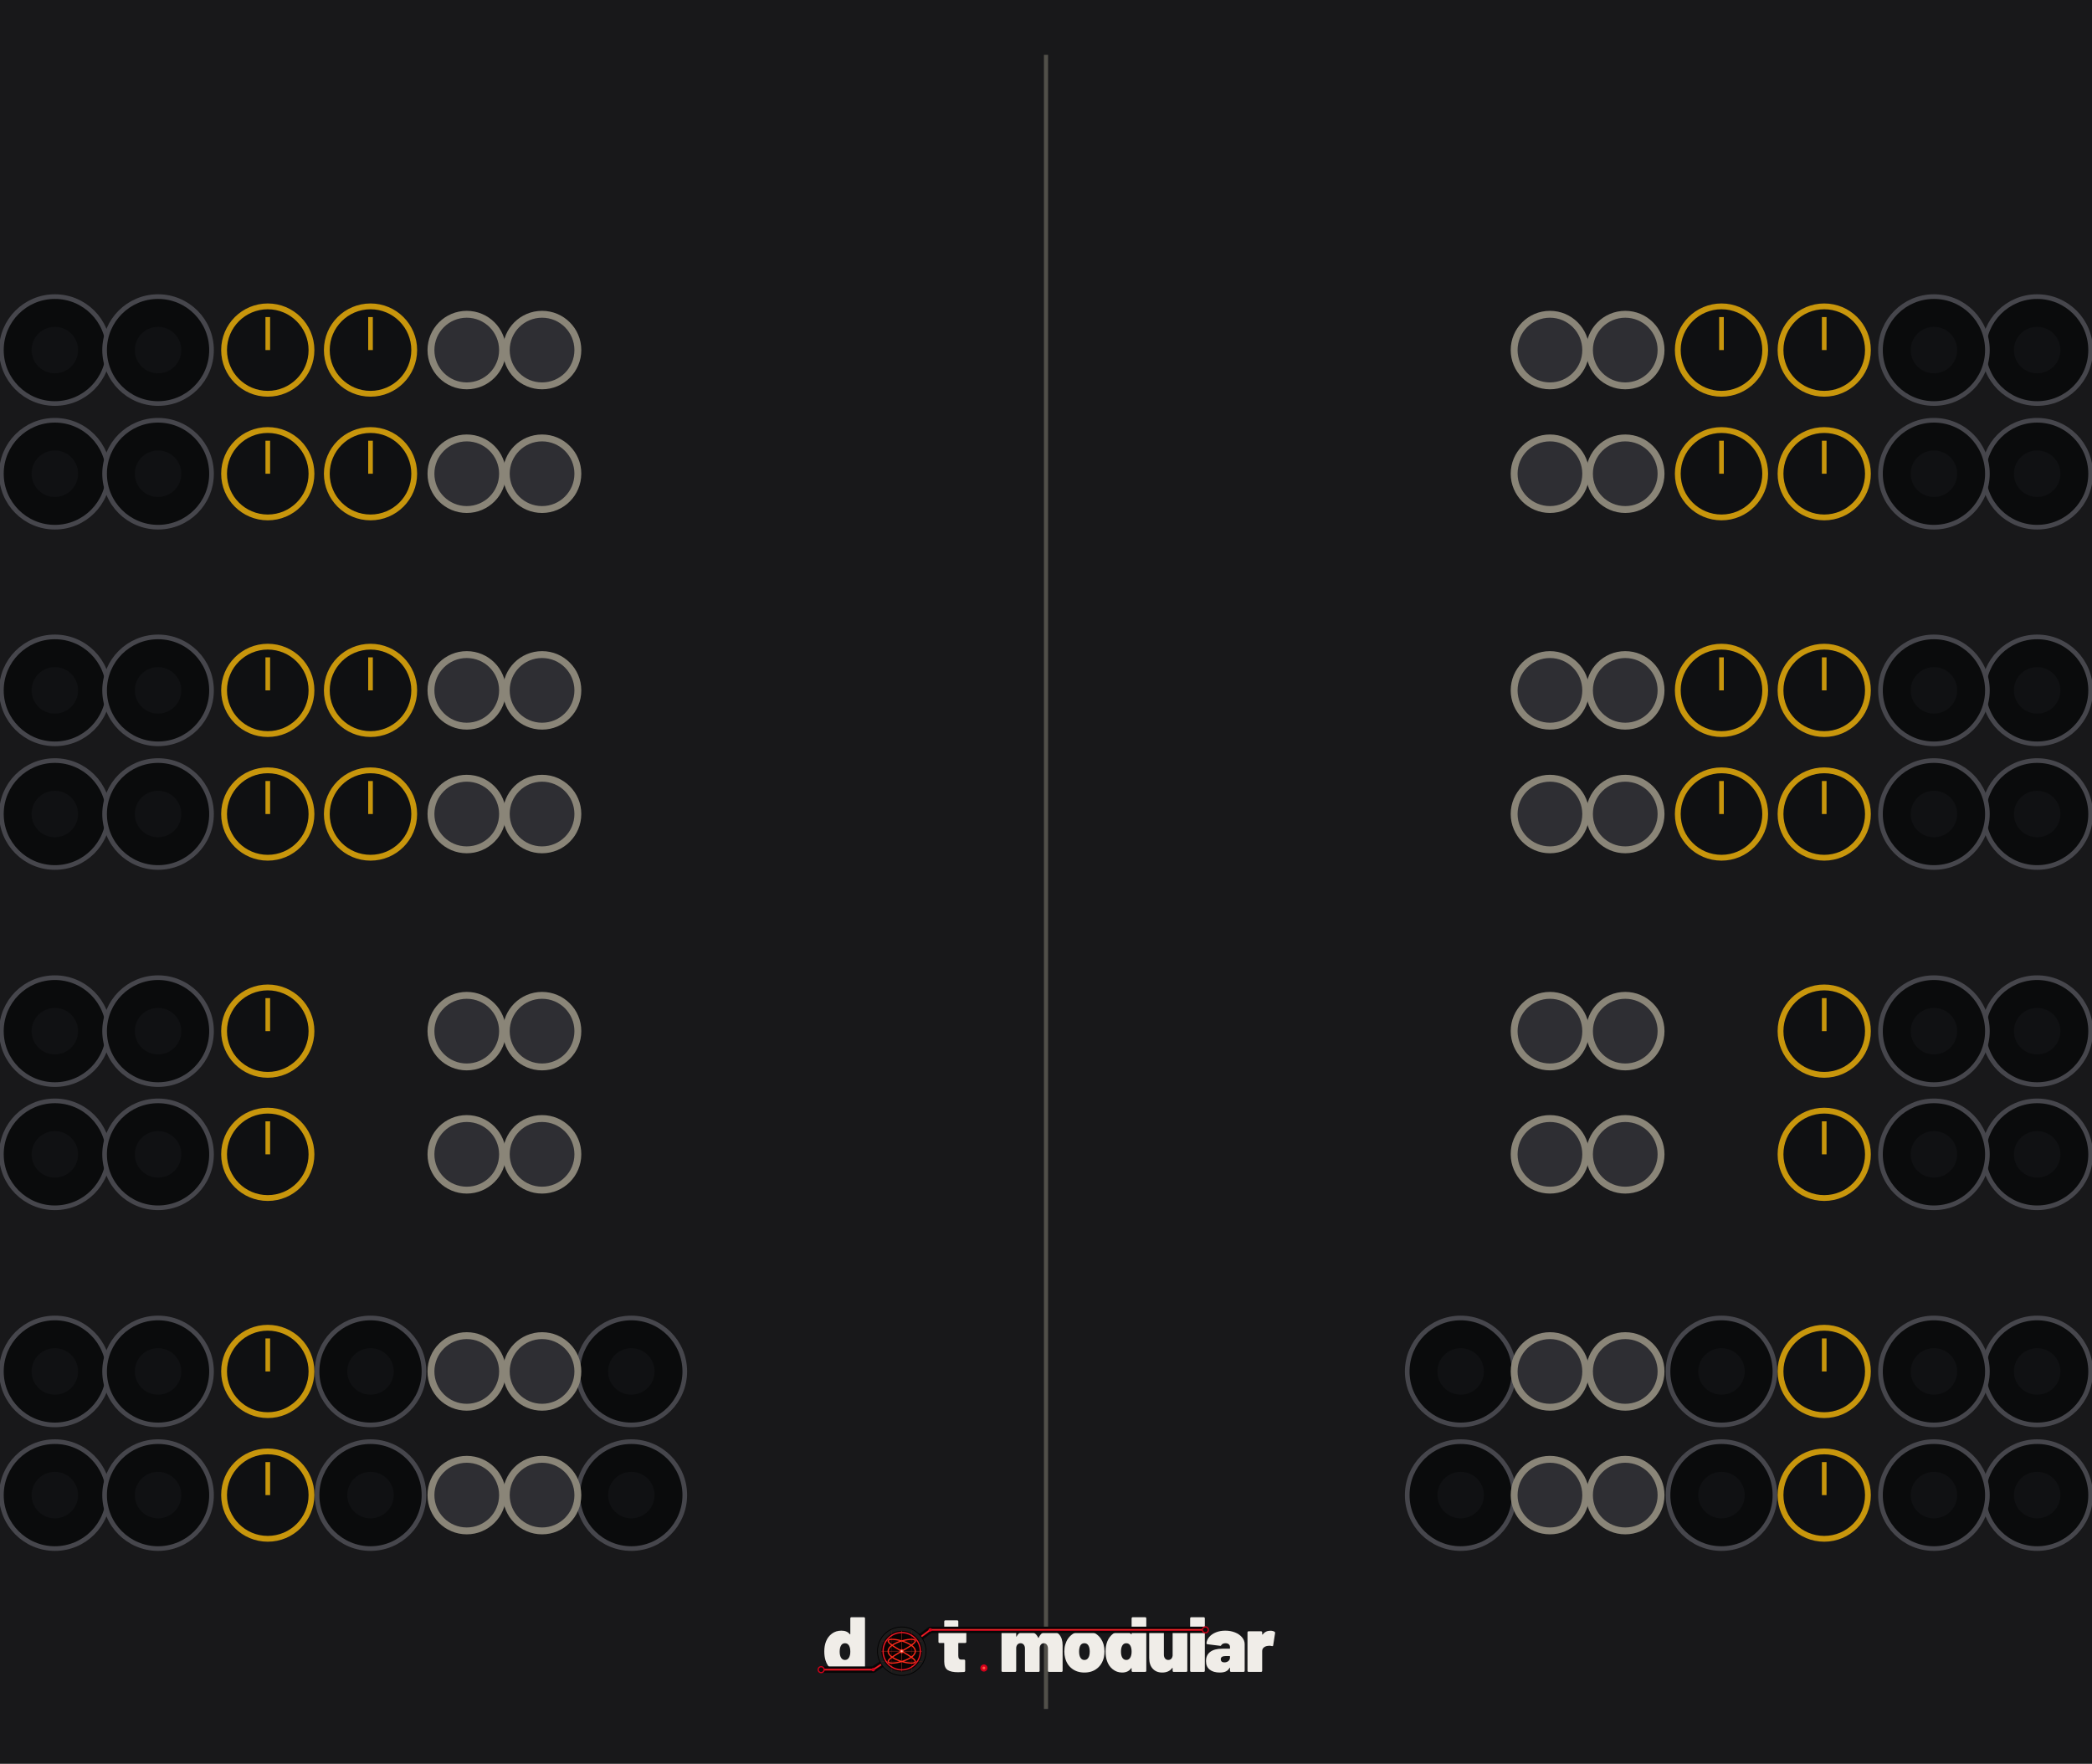
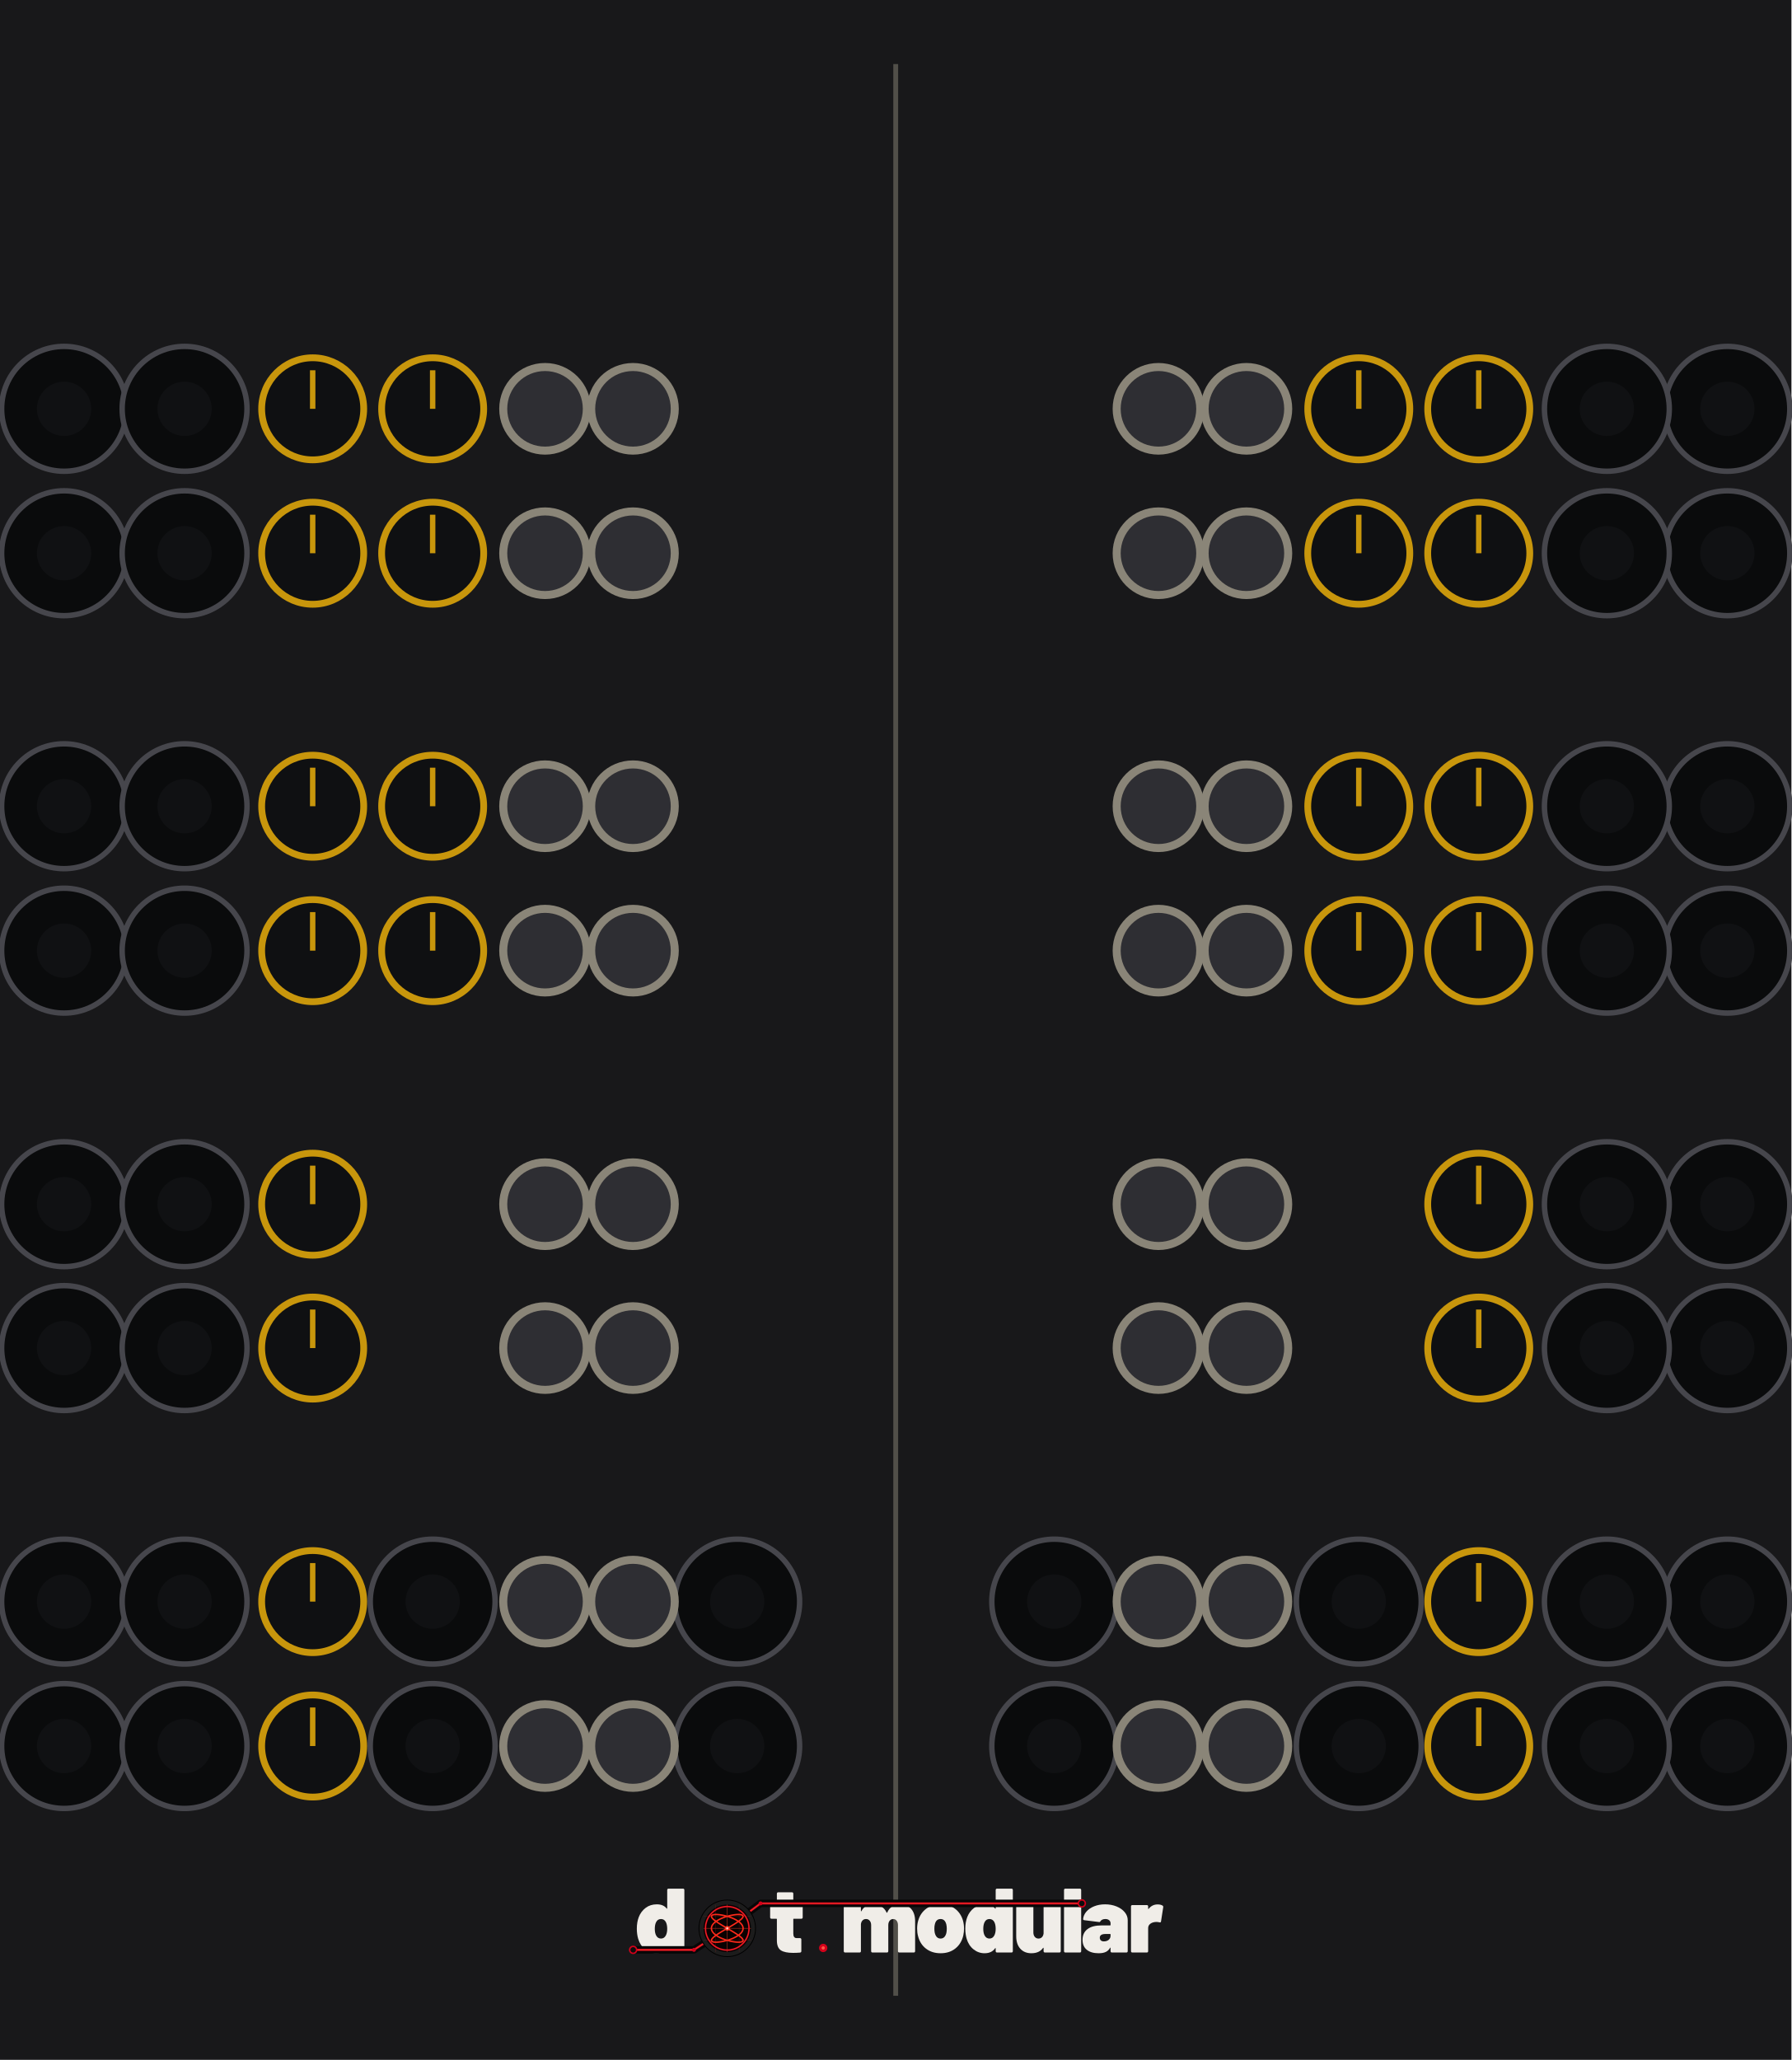
- <svg xmlns="http://www.w3.org/2000/svg" width="450.0" height="379.43" viewBox="0 0 450.0 379.43">
-   <rect width="450.0" height="379.4" fill="#18181a" />
-   <line x1="225.0" y1="11.8" x2="225.0" y2="367.6" stroke="#8a8578" stroke-width="0.89" opacity="0.5" />
+ <svg xmlns="http://www.w3.org/2000/svg" width="330.0" height="379.43" viewBox="0 0 330.0 379.43">
+   <rect width="330.0" height="379.4" fill="#18181a" />
+   <line x1="165.0" y1="11.8" x2="165.0" y2="367.6" stroke="#8a8578" stroke-width="0.89" opacity="0.5" />
  <circle cx="11.8" cy="75.3" r="11.5" fill="#0a0b0c" stroke="#46464c" stroke-width="1" />
  <circle cx="11.8" cy="75.3" r="5.0" fill="#101113" />
  <circle cx="34.0" cy="75.3" r="11.5" fill="#0a0b0c" stroke="#46464c" stroke-width="1" />
  <circle cx="34.0" cy="75.3" r="5.0" fill="#101113" />
  <circle cx="57.6" cy="75.3" r="9.4" fill="#0f1012" stroke="#c8960c" stroke-width="1.25" />
  <line x1="57.6" y1="75.3" x2="57.6" y2="68.2" stroke="#c8960c" stroke-width="1" />
  <circle cx="79.7" cy="75.3" r="9.4" fill="#0f1012" stroke="#c8960c" stroke-width="1.25" />
  <line x1="79.7" y1="75.3" x2="79.7" y2="68.2" stroke="#c8960c" stroke-width="1" />
  <circle cx="100.4" cy="75.3" r="7.7" fill="#2e2e33" stroke="#8a8578" stroke-width="1.48" />
  <circle cx="116.6" cy="75.3" r="7.7" fill="#2e2e33" stroke="#8a8578" stroke-width="1.48" />
-   <circle cx="438.2" cy="75.3" r="11.5" fill="#0a0b0c" stroke="#46464c" stroke-width="1" />
-   <circle cx="438.2" cy="75.3" r="5.0" fill="#101113" />
-   <circle cx="416.0" cy="75.3" r="11.5" fill="#0a0b0c" stroke="#46464c" stroke-width="1" />
-   <circle cx="416.0" cy="75.3" r="5.0" fill="#101113" />
-   <circle cx="392.4" cy="75.3" r="9.4" fill="#0f1012" stroke="#c8960c" stroke-width="1.25" />
-   <line x1="392.4" y1="75.3" x2="392.4" y2="68.2" stroke="#c8960c" stroke-width="1" />
-   <circle cx="370.3" cy="75.3" r="9.4" fill="#0f1012" stroke="#c8960c" stroke-width="1.25" />
-   <line x1="370.3" y1="75.3" x2="370.3" y2="68.2" stroke="#c8960c" stroke-width="1" />
-   <circle cx="349.6" cy="75.3" r="7.7" fill="#2e2e33" stroke="#8a8578" stroke-width="1.48" />
-   <circle cx="333.4" cy="75.3" r="7.7" fill="#2e2e33" stroke="#8a8578" stroke-width="1.48" />
+   <circle cx="318.2" cy="75.3" r="11.5" fill="#0a0b0c" stroke="#46464c" stroke-width="1" />
+   <circle cx="318.2" cy="75.3" r="5.0" fill="#101113" />
+   <circle cx="296.0" cy="75.3" r="11.5" fill="#0a0b0c" stroke="#46464c" stroke-width="1" />
+   <circle cx="296.0" cy="75.3" r="5.0" fill="#101113" />
+   <circle cx="272.4" cy="75.3" r="9.4" fill="#0f1012" stroke="#c8960c" stroke-width="1.25" />
+   <line x1="272.4" y1="75.3" x2="272.4" y2="68.2" stroke="#c8960c" stroke-width="1" />
+   <circle cx="250.3" cy="75.3" r="9.4" fill="#0f1012" stroke="#c8960c" stroke-width="1.25" />
+   <line x1="250.3" y1="75.3" x2="250.3" y2="68.2" stroke="#c8960c" stroke-width="1" />
+   <circle cx="229.6" cy="75.3" r="7.7" fill="#2e2e33" stroke="#8a8578" stroke-width="1.48" />
+   <circle cx="213.4" cy="75.3" r="7.7" fill="#2e2e33" stroke="#8a8578" stroke-width="1.48" />
  <circle cx="11.8" cy="101.9" r="11.5" fill="#0a0b0c" stroke="#46464c" stroke-width="1" />
  <circle cx="11.8" cy="101.9" r="5.0" fill="#101113" />
  <circle cx="34.0" cy="101.9" r="11.5" fill="#0a0b0c" stroke="#46464c" stroke-width="1" />
  <circle cx="34.0" cy="101.9" r="5.0" fill="#101113" />
  <circle cx="57.6" cy="101.9" r="9.4" fill="#0f1012" stroke="#c8960c" stroke-width="1.25" />
  <line x1="57.6" y1="101.9" x2="57.6" y2="94.8" stroke="#c8960c" stroke-width="1" />
  <circle cx="79.7" cy="101.9" r="9.4" fill="#0f1012" stroke="#c8960c" stroke-width="1.25" />
  <line x1="79.7" y1="101.9" x2="79.7" y2="94.8" stroke="#c8960c" stroke-width="1" />
  <circle cx="100.4" cy="101.9" r="7.7" fill="#2e2e33" stroke="#8a8578" stroke-width="1.48" />
  <circle cx="116.6" cy="101.9" r="7.7" fill="#2e2e33" stroke="#8a8578" stroke-width="1.48" />
-   <circle cx="438.2" cy="101.9" r="11.5" fill="#0a0b0c" stroke="#46464c" stroke-width="1" />
-   <circle cx="438.2" cy="101.9" r="5.0" fill="#101113" />
-   <circle cx="416.0" cy="101.9" r="11.5" fill="#0a0b0c" stroke="#46464c" stroke-width="1" />
-   <circle cx="416.0" cy="101.9" r="5.0" fill="#101113" />
-   <circle cx="392.4" cy="101.9" r="9.4" fill="#0f1012" stroke="#c8960c" stroke-width="1.25" />
-   <line x1="392.4" y1="101.9" x2="392.4" y2="94.8" stroke="#c8960c" stroke-width="1" />
-   <circle cx="370.3" cy="101.9" r="9.4" fill="#0f1012" stroke="#c8960c" stroke-width="1.25" />
-   <line x1="370.3" y1="101.9" x2="370.3" y2="94.8" stroke="#c8960c" stroke-width="1" />
-   <circle cx="349.6" cy="101.9" r="7.7" fill="#2e2e33" stroke="#8a8578" stroke-width="1.48" />
-   <circle cx="333.4" cy="101.9" r="7.7" fill="#2e2e33" stroke="#8a8578" stroke-width="1.48" />
+   <circle cx="318.2" cy="101.9" r="11.5" fill="#0a0b0c" stroke="#46464c" stroke-width="1" />
+   <circle cx="318.2" cy="101.9" r="5.0" fill="#101113" />
+   <circle cx="296.0" cy="101.9" r="11.5" fill="#0a0b0c" stroke="#46464c" stroke-width="1" />
+   <circle cx="296.0" cy="101.9" r="5.0" fill="#101113" />
+   <circle cx="272.4" cy="101.9" r="9.4" fill="#0f1012" stroke="#c8960c" stroke-width="1.25" />
+   <line x1="272.4" y1="101.9" x2="272.4" y2="94.8" stroke="#c8960c" stroke-width="1" />
+   <circle cx="250.3" cy="101.9" r="9.4" fill="#0f1012" stroke="#c8960c" stroke-width="1.25" />
+   <line x1="250.3" y1="101.9" x2="250.3" y2="94.8" stroke="#c8960c" stroke-width="1" />
+   <circle cx="229.6" cy="101.9" r="7.7" fill="#2e2e33" stroke="#8a8578" stroke-width="1.48" />
+   <circle cx="213.4" cy="101.9" r="7.7" fill="#2e2e33" stroke="#8a8578" stroke-width="1.48" />
  <circle cx="11.8" cy="148.5" r="11.5" fill="#0a0b0c" stroke="#46464c" stroke-width="1" />
  <circle cx="11.8" cy="148.5" r="5.0" fill="#101113" />
  <circle cx="34.0" cy="148.5" r="11.5" fill="#0a0b0c" stroke="#46464c" stroke-width="1" />
  <circle cx="34.0" cy="148.5" r="5.0" fill="#101113" />
  <circle cx="57.6" cy="148.5" r="9.4" fill="#0f1012" stroke="#c8960c" stroke-width="1.25" />
  <line x1="57.6" y1="148.5" x2="57.6" y2="141.4" stroke="#c8960c" stroke-width="1" />
  <circle cx="79.7" cy="148.5" r="9.4" fill="#0f1012" stroke="#c8960c" stroke-width="1.25" />
  <line x1="79.7" y1="148.5" x2="79.7" y2="141.4" stroke="#c8960c" stroke-width="1" />
  <circle cx="100.4" cy="148.5" r="7.7" fill="#2e2e33" stroke="#8a8578" stroke-width="1.48" />
  <circle cx="116.6" cy="148.5" r="7.7" fill="#2e2e33" stroke="#8a8578" stroke-width="1.48" />
-   <circle cx="438.2" cy="148.5" r="11.5" fill="#0a0b0c" stroke="#46464c" stroke-width="1" />
-   <circle cx="438.2" cy="148.5" r="5.0" fill="#101113" />
-   <circle cx="416.0" cy="148.5" r="11.5" fill="#0a0b0c" stroke="#46464c" stroke-width="1" />
-   <circle cx="416.0" cy="148.5" r="5.0" fill="#101113" />
-   <circle cx="392.4" cy="148.5" r="9.4" fill="#0f1012" stroke="#c8960c" stroke-width="1.25" />
-   <line x1="392.4" y1="148.5" x2="392.4" y2="141.4" stroke="#c8960c" stroke-width="1" />
-   <circle cx="370.3" cy="148.5" r="9.4" fill="#0f1012" stroke="#c8960c" stroke-width="1.25" />
-   <line x1="370.3" y1="148.5" x2="370.3" y2="141.4" stroke="#c8960c" stroke-width="1" />
-   <circle cx="349.6" cy="148.5" r="7.7" fill="#2e2e33" stroke="#8a8578" stroke-width="1.48" />
-   <circle cx="333.4" cy="148.5" r="7.7" fill="#2e2e33" stroke="#8a8578" stroke-width="1.48" />
+   <circle cx="318.2" cy="148.5" r="11.5" fill="#0a0b0c" stroke="#46464c" stroke-width="1" />
+   <circle cx="318.2" cy="148.5" r="5.0" fill="#101113" />
+   <circle cx="296.0" cy="148.5" r="11.5" fill="#0a0b0c" stroke="#46464c" stroke-width="1" />
+   <circle cx="296.0" cy="148.5" r="5.0" fill="#101113" />
+   <circle cx="272.4" cy="148.5" r="9.4" fill="#0f1012" stroke="#c8960c" stroke-width="1.25" />
+   <line x1="272.4" y1="148.5" x2="272.4" y2="141.4" stroke="#c8960c" stroke-width="1" />
+   <circle cx="250.3" cy="148.5" r="9.4" fill="#0f1012" stroke="#c8960c" stroke-width="1.25" />
+   <line x1="250.3" y1="148.5" x2="250.3" y2="141.4" stroke="#c8960c" stroke-width="1" />
+   <circle cx="229.6" cy="148.5" r="7.7" fill="#2e2e33" stroke="#8a8578" stroke-width="1.48" />
+   <circle cx="213.4" cy="148.5" r="7.7" fill="#2e2e33" stroke="#8a8578" stroke-width="1.48" />
  <circle cx="11.8" cy="175.1" r="11.5" fill="#0a0b0c" stroke="#46464c" stroke-width="1" />
  <circle cx="11.8" cy="175.1" r="5.0" fill="#101113" />
  <circle cx="34.0" cy="175.1" r="11.5" fill="#0a0b0c" stroke="#46464c" stroke-width="1" />
  <circle cx="34.0" cy="175.1" r="5.0" fill="#101113" />
  <circle cx="57.6" cy="175.1" r="9.4" fill="#0f1012" stroke="#c8960c" stroke-width="1.25" />
  <line x1="57.6" y1="175.1" x2="57.6" y2="168.0" stroke="#c8960c" stroke-width="1" />
  <circle cx="79.7" cy="175.1" r="9.4" fill="#0f1012" stroke="#c8960c" stroke-width="1.25" />
  <line x1="79.7" y1="175.1" x2="79.7" y2="168.0" stroke="#c8960c" stroke-width="1" />
  <circle cx="100.4" cy="175.1" r="7.7" fill="#2e2e33" stroke="#8a8578" stroke-width="1.48" />
  <circle cx="116.6" cy="175.1" r="7.7" fill="#2e2e33" stroke="#8a8578" stroke-width="1.48" />
-   <circle cx="438.2" cy="175.1" r="11.5" fill="#0a0b0c" stroke="#46464c" stroke-width="1" />
-   <circle cx="438.2" cy="175.1" r="5.0" fill="#101113" />
-   <circle cx="416.0" cy="175.1" r="11.5" fill="#0a0b0c" stroke="#46464c" stroke-width="1" />
-   <circle cx="416.0" cy="175.1" r="5.0" fill="#101113" />
-   <circle cx="392.4" cy="175.1" r="9.4" fill="#0f1012" stroke="#c8960c" stroke-width="1.25" />
-   <line x1="392.4" y1="175.1" x2="392.4" y2="168.0" stroke="#c8960c" stroke-width="1" />
-   <circle cx="370.3" cy="175.1" r="9.4" fill="#0f1012" stroke="#c8960c" stroke-width="1.25" />
-   <line x1="370.3" y1="175.1" x2="370.3" y2="168.0" stroke="#c8960c" stroke-width="1" />
-   <circle cx="349.6" cy="175.1" r="7.7" fill="#2e2e33" stroke="#8a8578" stroke-width="1.48" />
-   <circle cx="333.4" cy="175.1" r="7.7" fill="#2e2e33" stroke="#8a8578" stroke-width="1.48" />
+   <circle cx="318.2" cy="175.1" r="11.5" fill="#0a0b0c" stroke="#46464c" stroke-width="1" />
+   <circle cx="318.2" cy="175.1" r="5.0" fill="#101113" />
+   <circle cx="296.0" cy="175.1" r="11.5" fill="#0a0b0c" stroke="#46464c" stroke-width="1" />
+   <circle cx="296.0" cy="175.1" r="5.0" fill="#101113" />
+   <circle cx="272.4" cy="175.1" r="9.4" fill="#0f1012" stroke="#c8960c" stroke-width="1.25" />
+   <line x1="272.4" y1="175.1" x2="272.4" y2="168.0" stroke="#c8960c" stroke-width="1" />
+   <circle cx="250.3" cy="175.1" r="9.4" fill="#0f1012" stroke="#c8960c" stroke-width="1.25" />
+   <line x1="250.3" y1="175.1" x2="250.3" y2="168.0" stroke="#c8960c" stroke-width="1" />
+   <circle cx="229.6" cy="175.1" r="7.7" fill="#2e2e33" stroke="#8a8578" stroke-width="1.48" />
+   <circle cx="213.4" cy="175.1" r="7.7" fill="#2e2e33" stroke="#8a8578" stroke-width="1.48" />
  <circle cx="11.8" cy="221.8" r="11.5" fill="#0a0b0c" stroke="#46464c" stroke-width="1" />
  <circle cx="11.8" cy="221.8" r="5.0" fill="#101113" />
  <circle cx="34.0" cy="221.8" r="11.5" fill="#0a0b0c" stroke="#46464c" stroke-width="1" />
  <circle cx="34.0" cy="221.8" r="5.0" fill="#101113" />
  <circle cx="57.6" cy="221.8" r="9.4" fill="#0f1012" stroke="#c8960c" stroke-width="1.25" />
  <line x1="57.6" y1="221.8" x2="57.6" y2="214.7" stroke="#c8960c" stroke-width="1" />
  <circle cx="100.4" cy="221.8" r="7.7" fill="#2e2e33" stroke="#8a8578" stroke-width="1.48" />
  <circle cx="116.6" cy="221.8" r="7.7" fill="#2e2e33" stroke="#8a8578" stroke-width="1.48" />
-   <circle cx="438.2" cy="221.8" r="11.5" fill="#0a0b0c" stroke="#46464c" stroke-width="1" />
-   <circle cx="438.2" cy="221.8" r="5.0" fill="#101113" />
-   <circle cx="416.0" cy="221.8" r="11.5" fill="#0a0b0c" stroke="#46464c" stroke-width="1" />
-   <circle cx="416.0" cy="221.8" r="5.0" fill="#101113" />
-   <circle cx="392.4" cy="221.8" r="9.4" fill="#0f1012" stroke="#c8960c" stroke-width="1.25" />
-   <line x1="392.4" y1="221.8" x2="392.4" y2="214.7" stroke="#c8960c" stroke-width="1" />
-   <circle cx="349.6" cy="221.8" r="7.7" fill="#2e2e33" stroke="#8a8578" stroke-width="1.48" />
-   <circle cx="333.4" cy="221.8" r="7.7" fill="#2e2e33" stroke="#8a8578" stroke-width="1.48" />
+   <circle cx="318.2" cy="221.8" r="11.5" fill="#0a0b0c" stroke="#46464c" stroke-width="1" />
+   <circle cx="318.2" cy="221.8" r="5.0" fill="#101113" />
+   <circle cx="296.0" cy="221.8" r="11.5" fill="#0a0b0c" stroke="#46464c" stroke-width="1" />
+   <circle cx="296.0" cy="221.8" r="5.0" fill="#101113" />
+   <circle cx="272.4" cy="221.8" r="9.4" fill="#0f1012" stroke="#c8960c" stroke-width="1.25" />
+   <line x1="272.4" y1="221.8" x2="272.4" y2="214.7" stroke="#c8960c" stroke-width="1" />
+   <circle cx="229.6" cy="221.8" r="7.7" fill="#2e2e33" stroke="#8a8578" stroke-width="1.48" />
+   <circle cx="213.4" cy="221.8" r="7.7" fill="#2e2e33" stroke="#8a8578" stroke-width="1.48" />
  <circle cx="11.8" cy="248.3" r="11.5" fill="#0a0b0c" stroke="#46464c" stroke-width="1" />
  <circle cx="11.8" cy="248.3" r="5.0" fill="#101113" />
  <circle cx="34.0" cy="248.3" r="11.5" fill="#0a0b0c" stroke="#46464c" stroke-width="1" />
  <circle cx="34.0" cy="248.3" r="5.0" fill="#101113" />
  <circle cx="57.6" cy="248.3" r="9.4" fill="#0f1012" stroke="#c8960c" stroke-width="1.25" />
  <line x1="57.6" y1="248.3" x2="57.6" y2="241.2" stroke="#c8960c" stroke-width="1" />
  <circle cx="100.4" cy="248.3" r="7.7" fill="#2e2e33" stroke="#8a8578" stroke-width="1.48" />
  <circle cx="116.6" cy="248.3" r="7.7" fill="#2e2e33" stroke="#8a8578" stroke-width="1.48" />
-   <circle cx="438.2" cy="248.3" r="11.5" fill="#0a0b0c" stroke="#46464c" stroke-width="1" />
-   <circle cx="438.2" cy="248.3" r="5.0" fill="#101113" />
-   <circle cx="416.0" cy="248.3" r="11.5" fill="#0a0b0c" stroke="#46464c" stroke-width="1" />
-   <circle cx="416.0" cy="248.3" r="5.0" fill="#101113" />
-   <circle cx="392.4" cy="248.3" r="9.4" fill="#0f1012" stroke="#c8960c" stroke-width="1.25" />
-   <line x1="392.4" y1="248.3" x2="392.4" y2="241.2" stroke="#c8960c" stroke-width="1" />
-   <circle cx="349.6" cy="248.3" r="7.7" fill="#2e2e33" stroke="#8a8578" stroke-width="1.48" />
-   <circle cx="333.4" cy="248.3" r="7.7" fill="#2e2e33" stroke="#8a8578" stroke-width="1.48" />
+   <circle cx="318.2" cy="248.3" r="11.5" fill="#0a0b0c" stroke="#46464c" stroke-width="1" />
+   <circle cx="318.2" cy="248.3" r="5.0" fill="#101113" />
+   <circle cx="296.0" cy="248.3" r="11.5" fill="#0a0b0c" stroke="#46464c" stroke-width="1" />
+   <circle cx="296.0" cy="248.3" r="5.0" fill="#101113" />
+   <circle cx="272.4" cy="248.3" r="9.4" fill="#0f1012" stroke="#c8960c" stroke-width="1.25" />
+   <line x1="272.4" y1="248.3" x2="272.4" y2="241.2" stroke="#c8960c" stroke-width="1" />
+   <circle cx="229.6" cy="248.3" r="7.7" fill="#2e2e33" stroke="#8a8578" stroke-width="1.48" />
+   <circle cx="213.4" cy="248.3" r="7.7" fill="#2e2e33" stroke="#8a8578" stroke-width="1.48" />
  <circle cx="11.8" cy="295.0" r="11.5" fill="#0a0b0c" stroke="#46464c" stroke-width="1" />
  <circle cx="11.8" cy="295.0" r="5.0" fill="#101113" />
  <circle cx="34.0" cy="295.0" r="11.5" fill="#0a0b0c" stroke="#46464c" stroke-width="1" />
  <circle cx="34.0" cy="295.0" r="5.0" fill="#101113" />
  <circle cx="57.6" cy="295.0" r="9.4" fill="#0f1012" stroke="#c8960c" stroke-width="1.25" />
  <line x1="57.6" y1="295.0" x2="57.6" y2="287.9" stroke="#c8960c" stroke-width="1" />
  <circle cx="79.7" cy="295.0" r="11.5" fill="#0a0b0c" stroke="#46464c" stroke-width="1" />
  <circle cx="79.7" cy="295.0" r="5.0" fill="#101113" />
  <circle cx="135.8" cy="295.0" r="11.5" fill="#0a0b0c" stroke="#46464c" stroke-width="1" />
  <circle cx="135.8" cy="295.0" r="5.0" fill="#101113" />
  <circle cx="100.4" cy="295.0" r="7.7" fill="#2e2e33" stroke="#8a8578" stroke-width="1.48" />
  <circle cx="116.6" cy="295.0" r="7.7" fill="#2e2e33" stroke="#8a8578" stroke-width="1.48" />
-   <circle cx="438.2" cy="295.0" r="11.5" fill="#0a0b0c" stroke="#46464c" stroke-width="1" />
-   <circle cx="438.2" cy="295.0" r="5.0" fill="#101113" />
-   <circle cx="416.0" cy="295.0" r="11.5" fill="#0a0b0c" stroke="#46464c" stroke-width="1" />
-   <circle cx="416.0" cy="295.0" r="5.0" fill="#101113" />
-   <circle cx="392.4" cy="295.0" r="9.4" fill="#0f1012" stroke="#c8960c" stroke-width="1.25" />
-   <line x1="392.4" y1="295.0" x2="392.4" y2="287.9" stroke="#c8960c" stroke-width="1" />
-   <circle cx="370.3" cy="295.0" r="11.5" fill="#0a0b0c" stroke="#46464c" stroke-width="1" />
-   <circle cx="370.3" cy="295.0" r="5.0" fill="#101113" />
-   <circle cx="314.2" cy="295.0" r="11.5" fill="#0a0b0c" stroke="#46464c" stroke-width="1" />
-   <circle cx="314.2" cy="295.0" r="5.0" fill="#101113" />
-   <circle cx="349.6" cy="295.0" r="7.7" fill="#2e2e33" stroke="#8a8578" stroke-width="1.48" />
-   <circle cx="333.4" cy="295.0" r="7.7" fill="#2e2e33" stroke="#8a8578" stroke-width="1.48" />
+   <circle cx="318.2" cy="295.0" r="11.5" fill="#0a0b0c" stroke="#46464c" stroke-width="1" />
+   <circle cx="318.2" cy="295.0" r="5.0" fill="#101113" />
+   <circle cx="296.0" cy="295.0" r="11.5" fill="#0a0b0c" stroke="#46464c" stroke-width="1" />
+   <circle cx="296.0" cy="295.0" r="5.0" fill="#101113" />
+   <circle cx="272.4" cy="295.0" r="9.4" fill="#0f1012" stroke="#c8960c" stroke-width="1.25" />
+   <line x1="272.4" y1="295.0" x2="272.4" y2="287.9" stroke="#c8960c" stroke-width="1" />
+   <circle cx="250.3" cy="295.0" r="11.5" fill="#0a0b0c" stroke="#46464c" stroke-width="1" />
+   <circle cx="250.3" cy="295.0" r="5.0" fill="#101113" />
+   <circle cx="194.2" cy="295.0" r="11.5" fill="#0a0b0c" stroke="#46464c" stroke-width="1" />
+   <circle cx="194.2" cy="295.0" r="5.0" fill="#101113" />
+   <circle cx="229.6" cy="295.0" r="7.7" fill="#2e2e33" stroke="#8a8578" stroke-width="1.48" />
+   <circle cx="213.4" cy="295.0" r="7.7" fill="#2e2e33" stroke="#8a8578" stroke-width="1.48" />
  <circle cx="11.8" cy="321.6" r="11.5" fill="#0a0b0c" stroke="#46464c" stroke-width="1" />
  <circle cx="11.8" cy="321.6" r="5.0" fill="#101113" />
  <circle cx="34.0" cy="321.6" r="11.5" fill="#0a0b0c" stroke="#46464c" stroke-width="1" />
  <circle cx="34.0" cy="321.6" r="5.0" fill="#101113" />
  <circle cx="57.6" cy="321.6" r="9.4" fill="#0f1012" stroke="#c8960c" stroke-width="1.25" />
  <line x1="57.6" y1="321.6" x2="57.6" y2="314.5" stroke="#c8960c" stroke-width="1" />
  <circle cx="79.7" cy="321.6" r="11.5" fill="#0a0b0c" stroke="#46464c" stroke-width="1" />
  <circle cx="79.7" cy="321.6" r="5.0" fill="#101113" />
  <circle cx="135.8" cy="321.6" r="11.5" fill="#0a0b0c" stroke="#46464c" stroke-width="1" />
  <circle cx="135.8" cy="321.6" r="5.0" fill="#101113" />
  <circle cx="100.4" cy="321.6" r="7.7" fill="#2e2e33" stroke="#8a8578" stroke-width="1.48" />
  <circle cx="116.6" cy="321.6" r="7.7" fill="#2e2e33" stroke="#8a8578" stroke-width="1.48" />
-   <circle cx="438.2" cy="321.6" r="11.5" fill="#0a0b0c" stroke="#46464c" stroke-width="1" />
-   <circle cx="438.2" cy="321.6" r="5.0" fill="#101113" />
-   <circle cx="416.0" cy="321.6" r="11.5" fill="#0a0b0c" stroke="#46464c" stroke-width="1" />
-   <circle cx="416.0" cy="321.6" r="5.0" fill="#101113" />
-   <circle cx="392.4" cy="321.6" r="9.4" fill="#0f1012" stroke="#c8960c" stroke-width="1.25" />
-   <line x1="392.4" y1="321.6" x2="392.4" y2="314.5" stroke="#c8960c" stroke-width="1" />
-   <circle cx="370.3" cy="321.6" r="11.5" fill="#0a0b0c" stroke="#46464c" stroke-width="1" />
-   <circle cx="370.3" cy="321.6" r="5.0" fill="#101113" />
-   <circle cx="314.2" cy="321.6" r="11.5" fill="#0a0b0c" stroke="#46464c" stroke-width="1" />
-   <circle cx="314.2" cy="321.6" r="5.0" fill="#101113" />
-   <circle cx="349.6" cy="321.6" r="7.7" fill="#2e2e33" stroke="#8a8578" stroke-width="1.48" />
-   <circle cx="333.4" cy="321.6" r="7.7" fill="#2e2e33" stroke="#8a8578" stroke-width="1.48" />
-   <g transform="translate(174.80,346.95) scale(0.1528) translate(-26.00,-65.00)">
+   <circle cx="318.2" cy="321.6" r="11.5" fill="#0a0b0c" stroke="#46464c" stroke-width="1" />
+   <circle cx="318.2" cy="321.6" r="5.0" fill="#101113" />
+   <circle cx="296.0" cy="321.6" r="11.5" fill="#0a0b0c" stroke="#46464c" stroke-width="1" />
+   <circle cx="296.0" cy="321.6" r="5.0" fill="#101113" />
+   <circle cx="272.4" cy="321.6" r="9.4" fill="#0f1012" stroke="#c8960c" stroke-width="1.25" />
+   <line x1="272.4" y1="321.6" x2="272.4" y2="314.5" stroke="#c8960c" stroke-width="1" />
+   <circle cx="250.3" cy="321.6" r="11.5" fill="#0a0b0c" stroke="#46464c" stroke-width="1" />
+   <circle cx="250.3" cy="321.6" r="5.0" fill="#101113" />
+   <circle cx="194.2" cy="321.6" r="11.5" fill="#0a0b0c" stroke="#46464c" stroke-width="1" />
+   <circle cx="194.2" cy="321.6" r="5.0" fill="#101113" />
+   <circle cx="229.6" cy="321.6" r="7.7" fill="#2e2e33" stroke="#8a8578" stroke-width="1.48" />
+   <circle cx="213.4" cy="321.6" r="7.7" fill="#2e2e33" stroke="#8a8578" stroke-width="1.48" />
+   <g transform="translate(114.80,346.95) scale(0.1528) translate(-26.00,-65.00)">
    <g transform="translate(40.00,148.00) scale(0.11,-0.11)">
      <path d="M370 700H528Q535 700 539.0 696.0Q543 692 543 685V15Q543 8 539.0 4.0Q535 0 528 0H370Q363 0 359.0 4.0Q355 8 355 15V45Q355 48 353.0 49.0Q351 50 349 47Q312 -8 233 -8Q166 -8 112.5 34.5Q59 77 37 150Q22 200 22 262Q22 334 44 390Q68 451 119.0 489.5Q170 528 241 528Q314 528 349 482Q351 480 353.0 480.5Q355 481 355 484V685Q355 692 359.0 696.0Q363 700 370 700ZM355 259Q355 307 339 336Q321 367 287 367Q251 367 234 334Q219 306 219 259Q219 214 234 186Q252 153 287 153Q322 153 340 187Q355 216 355 259Z" fill="#f0ede8" />
    </g>
    <g transform="translate(201.37,148.00) scale(0.11,-0.11)">
      <path d="M358 370H275Q270 370 270 365V208Q270 158 306 158H343Q350 158 354.0 154.0Q358 150 358 143V15Q358 1 343 -1Q304 -4 268 -4Q177 -4 134.0 24.0Q91 52 90 130V365Q90 370 85 370H31Q24 370 20.0 374.0Q16 378 16 385V505Q16 512 20.0 516.0Q24 520 31 520H85Q90 520 90 525V645Q90 652 94.0 656.0Q98 660 105 660H255Q262 660 266.0 656.0Q270 652 270 645V525Q270 520 275 520H358Q365 520 369.0 516.0Q373 512 373 505V385Q373 378 369.0 374.0Q365 370 358 370Z" fill="#f0ede8" />
    </g>
    <g transform="translate(288.27,148.00) scale(0.11,-0.11)">
      <path d="M815 341V15Q815 8 811.0 4.0Q807 0 800 0H642Q635 0 631.0 4.0Q627 8 627 15V300Q627 330 612.5 348.5Q598 367 575 367Q551 367 536.0 348.5Q521 330 521 300V15Q521 8 517.0 4.0Q513 0 506 0H348Q341 0 337.0 4.0Q333 8 333 15V300Q333 330 317.5 348.5Q302 367 277 367Q255 367 240.5 353.5Q226 340 222 317Q221 315 221 311V15Q221 8 217.0 4.0Q213 0 206 0H48Q41 0 37.0 4.0Q33 8 33 15V505Q33 512 37.0 516.0Q41 520 48 520H206Q213 520 217.0 516.0Q221 512 221 505V455Q221 451 223.0 451.0Q225 451 227 454Q265 528 355 528Q406 528 444.5 504.5Q483 481 503 437Q506 432 509 438Q529 483 564.5 505.5Q600 528 648 528Q727 528 771.0 479.0Q815 430 815 341Z" fill="#f0ede8" />
    </g>
    <g transform="translate(377.92,148.00) scale(0.11,-0.11)">
      <path d="M32 181Q22 217 22 261Q22 310 34 350Q58 433 122.5 480.5Q187 528 280 528Q373 528 436.5 480.5Q500 433 524 352Q536 310 536 263Q536 225 528 187Q507 97 441.5 44.5Q376 -8 279 -8Q184 -8 118.5 43.0Q53 94 32 181ZM343 217Q347 236 347 262Q347 285 342 308Q327 367 279 367Q229 367 216 308Q211 291 211 262Q211 236 215 217Q230 153 279 153Q305 153 321.0 170.5Q337 188 343 217Z" fill="#f0ede8" />
    </g>
    <g transform="translate(436.00,148.00) scale(0.11,-0.11)">
      <path d="M370 700H528Q535 700 539.0 696.0Q543 692 543 685V15Q543 8 539.0 4.0Q535 0 528 0H370Q363 0 359.0 4.0Q355 8 355 15V45Q355 48 353.0 49.0Q351 50 349 47Q312 -8 233 -8Q166 -8 112.5 34.5Q59 77 37 150Q22 200 22 262Q22 334 44 390Q68 451 119.0 489.5Q170 528 241 528Q314 528 349 482Q351 480 353.0 480.5Q355 481 355 484V685Q355 692 359.0 696.0Q363 700 370 700ZM355 259Q355 307 339 336Q321 367 287 367Q251 367 234 334Q219 306 219 259Q219 214 234 186Q252 153 287 153Q322 153 340 187Q355 216 355 259Z" fill="#f0ede8" />
    </g>
    <g transform="translate(496.39,148.00) scale(0.11,-0.11)">
      <path d="M346 520H504Q511 520 515.0 516.0Q519 512 519 505V15Q519 8 515.0 4.0Q511 0 504 0H346Q339 0 335.0 4.0Q331 8 331 15V48Q331 51 329.0 52.0Q327 53 325 50Q284 -8 197 -8Q121 -8 76.0 41.5Q31 91 31 179V505Q31 512 35.0 516.0Q39 520 46 520H204Q211 520 215.0 516.0Q219 512 219 505V220Q219 190 234.5 171.5Q250 153 275 153Q297 153 311.5 166.5Q326 180 330 203Q331 205 331 209V505Q331 512 335.0 516.0Q339 520 346 520Z" fill="#f0ede8" />
    </g>
    <g transform="translate(553.81,148.00) scale(0.11,-0.11)">
      <path d="M33 15V685Q33 692 37.0 696.0Q41 700 48 700H206Q213 700 217.0 696.0Q221 692 221 685V15Q221 8 217.0 4.0Q213 0 206 0H48Q41 0 37.0 4.0Q33 8 33 15Z" fill="#f0ede8" />
    </g>
    <g transform="translate(578.45,148.00) scale(0.11,-0.11)">
      <path d="M507 355V15Q507 8 503.0 4.0Q499 0 492 0H334Q327 0 323.0 4.0Q319 8 319 15V50Q319 54 317.5 54.5Q316 55 314 52Q297 21 267.0 6.5Q237 -8 188 -8Q106 -8 59.0 29.5Q12 67 12 139Q12 215 65.5 256.0Q119 297 221 297H314Q319 297 319 302V320Q319 341 303.5 354.0Q288 367 262 367Q244 367 230.0 361.0Q216 355 210 345Q206 338 202.5 335.5Q199 333 193 334L32 354Q18 356 18 366Q22 411 54.0 448.0Q86 485 139.5 506.5Q193 528 259 528Q327 528 384.0 505.0Q441 482 474.0 442.0Q507 402 507 355ZM319 185V198Q319 203 314 203H264Q201 203 201 162Q201 144 212.5 133.0Q224 122 246 122Q278 122 298.5 139.0Q319 156 319 185Z" fill="#f0ede8" />
    </g>
    <g transform="translate(634.55,148.00) scale(0.11,-0.11)">
      <path d="M379 514Q388 509 386 495L362 341Q361 333 356.5 331.0Q352 329 344 331Q326 335 312 335Q297 335 284 332Q258 327 239.5 310.5Q221 294 221 266V15Q221 8 217.0 4.0Q213 0 206 0H48Q41 0 37.0 4.0Q33 8 33 15V505Q33 512 37.0 516.0Q41 520 48 520H206Q213 520 217.0 516.0Q221 512 221 505V481Q221 478 223.0 477.0Q225 476 226 478Q264 527 325 527Q359 527 379 514Z" fill="#f0ede8" />
    </g>
    <path d="M 38.0,144.8 L 111.3,144.8 L 151.4,118.8 L 191.6,88.8 L 578.9,88.8" fill="none" stroke="#070707" stroke-width="9.0" stroke-linecap="round" stroke-linejoin="round" />
    <path d="M 38.0,144.8 L 111.3,144.8 L 151.4,118.8 L 191.6,88.8 L 578.9,88.8" fill="none" stroke="#d4001a" stroke-width="2.60" stroke-linecap="round" stroke-linejoin="round" />
    <path d="M 38.0,144.8 L 111.3,144.8 L 151.4,118.8 L 191.6,88.8 L 578.9,88.8" fill="none" stroke="#ff5533" stroke-width="0.88" stroke-linecap="round" stroke-linejoin="round" opacity="0.7" />
    <circle cx="38.0" cy="144.8" r="4.2" fill="#0d0d0d" stroke="#d4001a" stroke-width="1.76" />
    <circle cx="578.9" cy="88.8" r="4.2" fill="#0d0d0d" stroke="#d4001a" stroke-width="1.76" />
    <circle cx="111.3" cy="144.8" r="2.4" fill="#d4001a" />
    <circle cx="191.6" cy="88.8" r="2.4" fill="#d4001a" />
    <g transform="translate(151.430,118.850)">
      <circle r="34.100" fill="#1c1c1c" stroke="#000000" stroke-width="1.023" />
      <circle r="28.644" fill="#0a0202" />
      <g stroke="#a83020" stroke-width="0.682" opacity="0.9">
        <line x1="-28.644" y1="0" x2="28.644" y2="0" />
        <line x1="0" y1="-28.644" x2="0" y2="28.644" />
      </g>
      <g stroke="#7a2018" stroke-width="0.443" opacity="0.6">
        <line x1="-28.644" y1="-14.322" x2="28.644" y2="-14.322" />
        <line x1="-14.322" y1="-28.644" x2="-14.322" y2="28.644" />
        <line x1="-28.644" y1="14.322" x2="28.644" y2="14.322" />
        <line x1="14.322" y1="-28.644" x2="14.322" y2="28.644" />
      </g>
      <path d="M 19.10,0.00 L 19.01,1.05 L 18.76,2.09 L 18.34,3.13 L 17.76,4.16 L 17.01,5.16 L 16.12,6.15 L 15.09,7.11 L 13.92,8.05 L 12.63,8.95 L 11.22,9.82 L 9.72,10.65 L 8.13,11.44 L 6.47,12.18 L 4.75,12.87 L 2.99,13.52 L 1.20,14.11 L -0.60,14.64 L -2.39,15.12 L -4.17,15.54 L -5.90,15.89 L -7.58,16.18 L -9.20,16.41 L -10.73,16.58 L -12.17,16.68 L -13.50,16.71 L -14.71,16.68 L -15.79,16.58 L -16.73,16.41 L -17.53,16.18 L -18.16,15.89 L -18.64,15.54 L -18.95,15.12 L -19.09,14.64 L -19.06,14.11 L -18.86,13.52 L -18.50,12.87 L -17.97,12.18 L -17.28,11.44 L -16.44,10.65 L -15.45,9.82 L -14.32,8.95 L -13.07,8.05 L -11.70,7.11 L -10.23,6.15 L -8.67,5.16 L -7.03,4.16 L -5.33,3.13 L -3.58,2.09 L -1.80,1.05 L -0.00,0.00 L 1.80,-1.05 L 3.58,-2.09 L 5.33,-3.13 L 7.03,-4.16 L 8.67,-5.16 L 10.23,-6.15 L 11.70,-7.11 L 13.07,-8.05 L 14.32,-8.95 L 15.45,-9.82 L 16.44,-10.65 L 17.28,-11.44 L 17.97,-12.18 L 18.50,-12.87 L 18.86,-13.52 L 19.06,-14.11 L 19.09,-14.64 L 18.95,-15.12 L 18.64,-15.54 L 18.16,-15.89 L 17.53,-16.18 L 16.73,-16.41 L 15.79,-16.58 L 14.71,-16.68 L 13.50,-16.71 L 12.17,-16.68 L 10.73,-16.58 L 9.20,-16.41 L 7.58,-16.18 L 5.90,-15.89 L 4.17,-15.54 L 2.39,-15.12 L 0.60,-14.64 L -1.20,-14.11 L -2.99,-13.52 L -4.75,-12.87 L -6.47,-12.18 L -8.13,-11.44 L -9.72,-10.65 L -11.22,-9.82 L -12.63,-8.95 L -13.92,-8.05 L -15.09,-7.11 L -16.12,-6.15 L -17.01,-5.16 L -17.76,-4.16 L -18.34,-3.13 L -18.76,-2.09 L -19.01,-1.05 L -19.10,-0.00 L -19.01,1.05 L -18.76,2.09 L -18.34,3.13 L -17.76,4.16 L -17.01,5.16 L -16.12,6.15 L -15.09,7.11 L -13.92,8.05 L -12.63,8.95 L -11.22,9.82 L -9.72,10.65 L -8.13,11.44 L -6.47,12.18 L -4.75,12.87 L -2.99,13.52 L -1.20,14.11 L 0.60,14.64 L 2.39,15.12 L 4.17,15.54 L 5.90,15.89 L 7.58,16.18 L 9.20,16.41 L 10.73,16.58 L 12.17,16.68 L 13.50,16.71 L 14.71,16.68 L 15.79,16.58 L 16.73,16.41 L 17.53,16.18 L 18.16,15.89 L 18.64,15.54 L 18.95,15.12 L 19.09,14.64 L 19.06,14.11 L 18.86,13.52 L 18.50,12.87 L 17.97,12.18 L 17.28,11.44 L 16.44,10.65 L 15.45,9.82 L 14.32,8.95 L 13.07,8.05 L 11.70,7.11 L 10.23,6.15 L 8.67,5.16 L 7.03,4.16 L 5.33,3.13 L 3.58,2.09 L 1.80,1.05 L 0.00,0.00 L -1.80,-1.05 L -3.58,-2.09 L -5.33,-3.13 L -7.03,-4.16 L -8.67,-5.16 L -10.23,-6.15 L -11.70,-7.11 L -13.07,-8.05 L -14.32,-8.95 L -15.45,-9.82 L -16.44,-10.65 L -17.28,-11.44 L -17.97,-12.18 L -18.50,-12.87 L -18.86,-13.52 L -19.06,-14.11 L -19.09,-14.64 L -18.95,-15.12 L -18.64,-15.54 L -18.16,-15.89 L -17.53,-16.18 L -16.73,-16.41 L -15.79,-16.58 L -14.71,-16.68 L -13.50,-16.71 L -12.17,-16.68 L -10.73,-16.58 L -9.20,-16.41 L -7.58,-16.18 L -5.90,-15.89 L -4.17,-15.54 L -2.39,-15.12 L -0.60,-14.64 L 1.20,-14.11 L 2.99,-13.52 L 4.75,-12.87 L 6.47,-12.18 L 8.13,-11.44 L 9.72,-10.65 L 11.22,-9.82 L 12.63,-8.95 L 13.92,-8.05 L 15.09,-7.11 L 16.12,-6.15 L 17.01,-5.16 L 17.76,-4.16 L 18.34,-3.13 L 18.76,-2.09 L 19.01,-1.05 L 19.10,-0.00 Z" fill="none" stroke="#ff2a1a" stroke-width="1.705" stroke-linejoin="round" />
      <circle r="26.257" fill="none" stroke="#d4001a" stroke-width="1.876" />
      <circle r="26.257" fill="none" stroke="#ff5533" stroke-width="0.614" opacity="0.7" />
      <circle r="2.899" fill="#ff3322" />
      <circle r="1.364" fill="#ffccbb" />
    </g>
    <circle cx="267.1" cy="142.5" r="5.0" fill="#d4001a" />
    <circle cx="267.1" cy="142.5" r="2.0" fill="#ff5544" />
  </g>
</svg>
